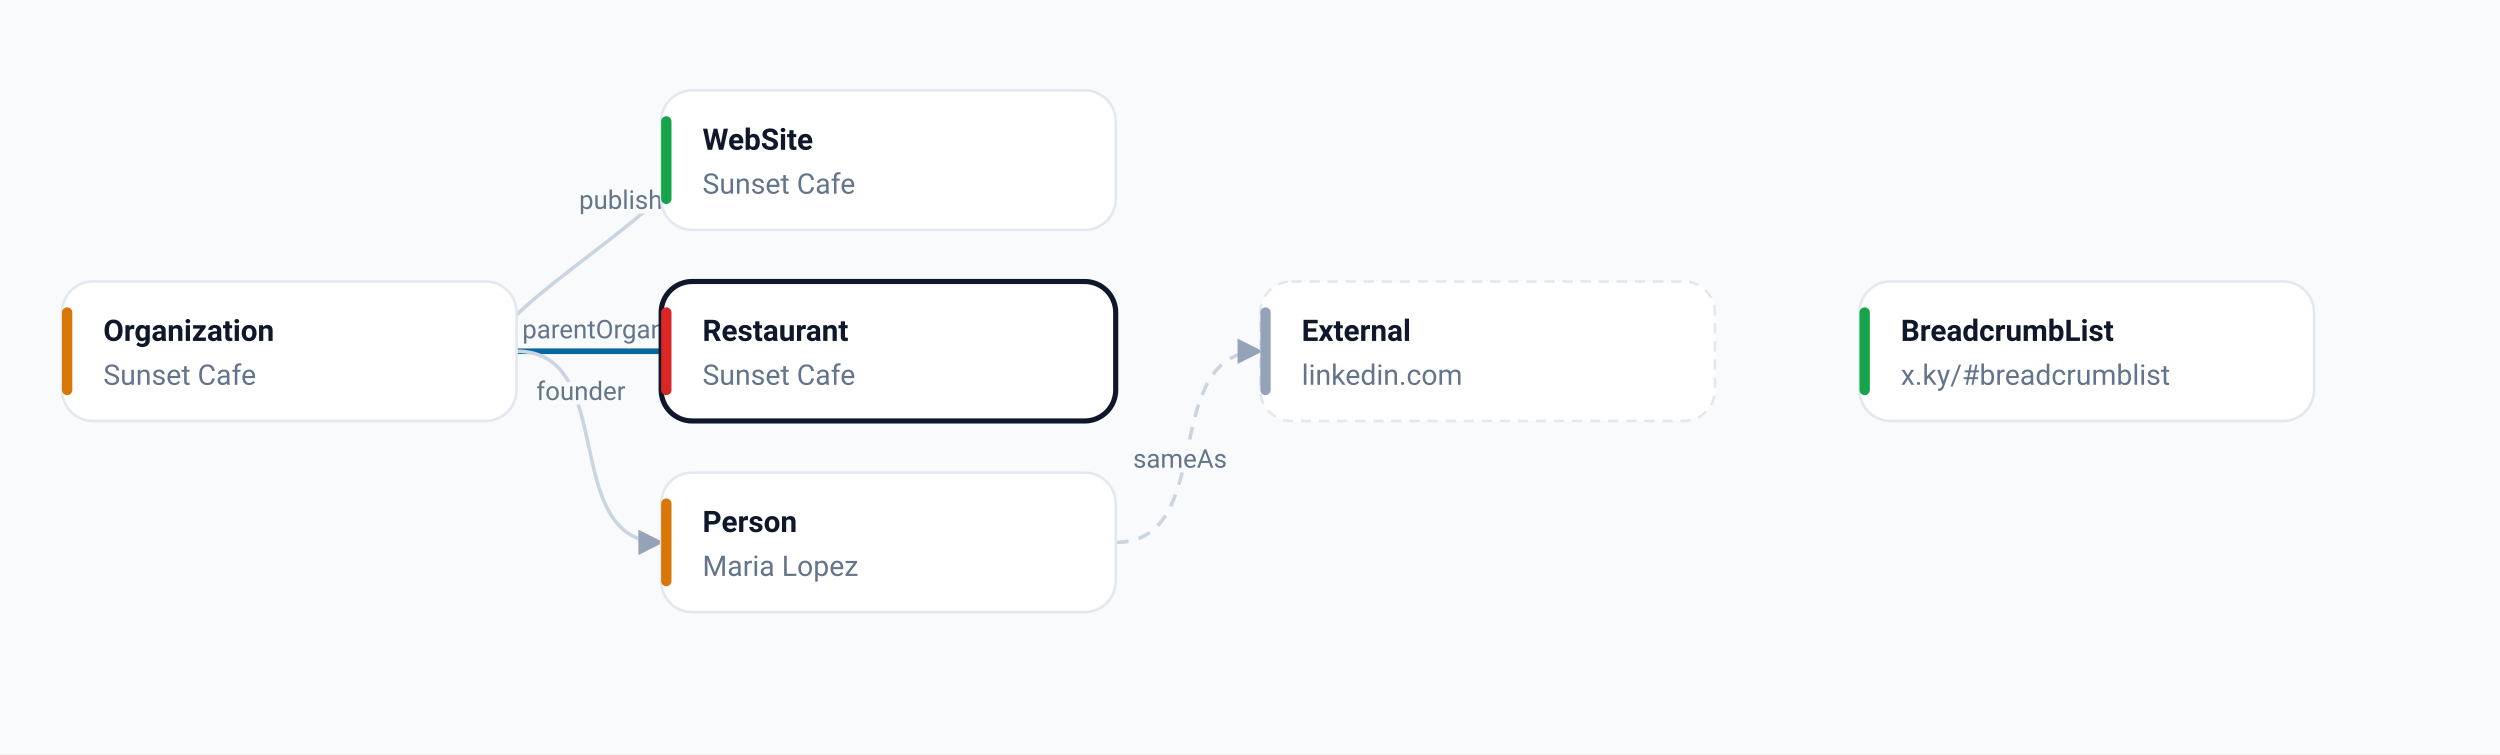
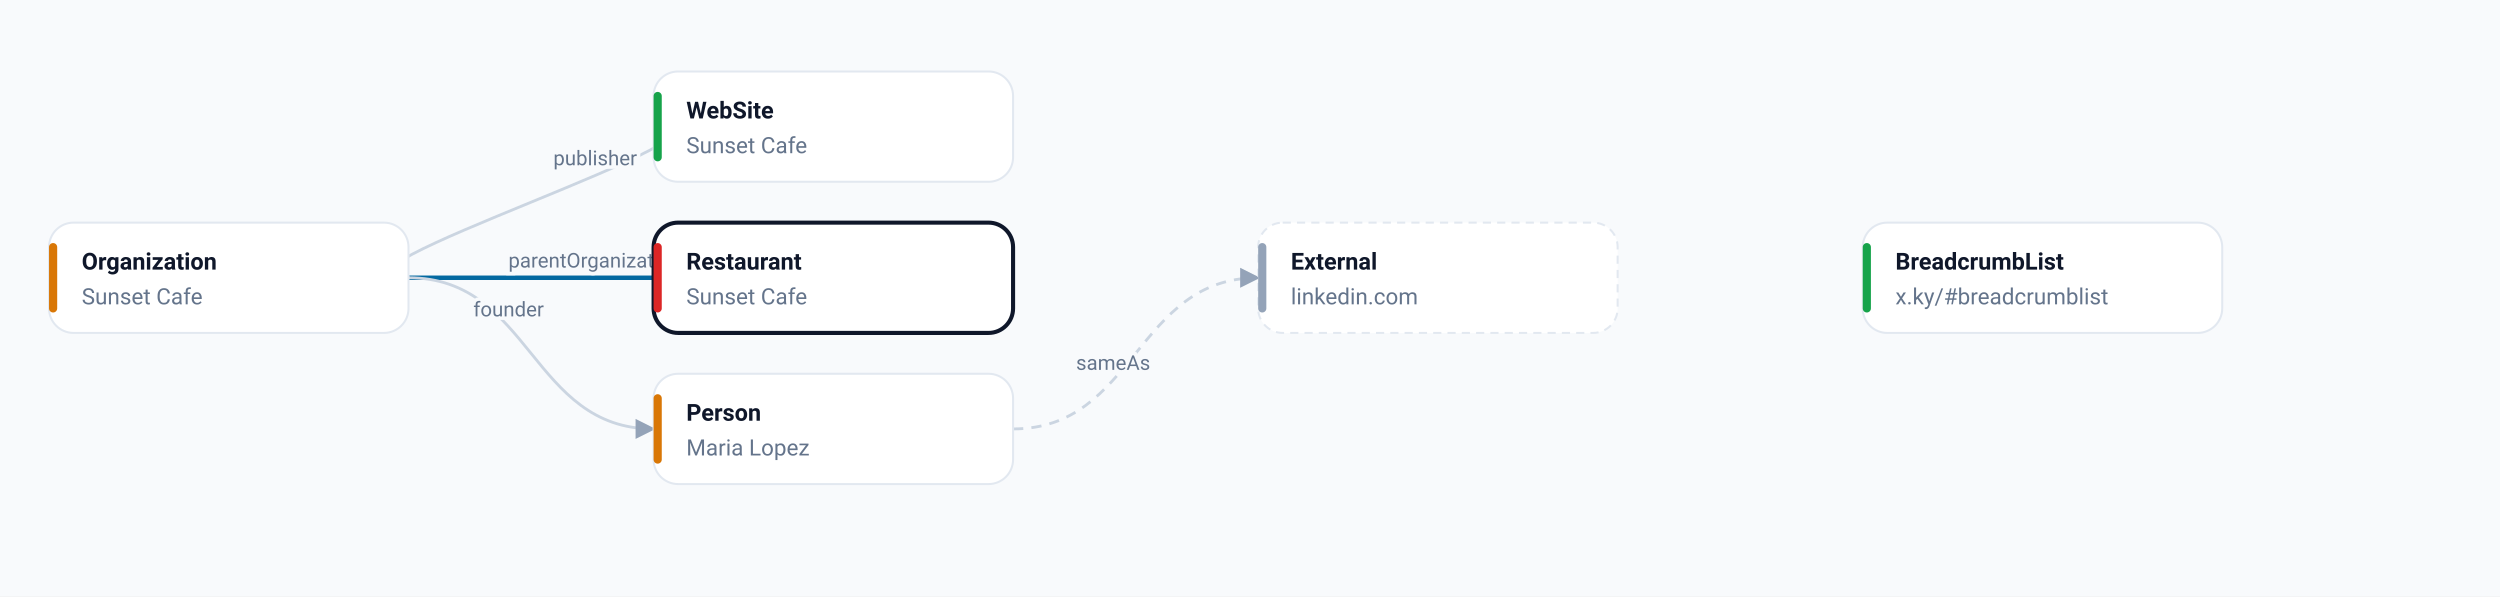
- <svg xmlns="http://www.w3.org/2000/svg" id="ttg-svg" viewBox="0 0 968 292" width="968" height="292" font-family="ui-sans-serif, system-ui, -apple-system, Segoe UI, Roboto, sans-serif">
-   <rect width="968" height="292" fill="#f8fafc" />
+ <svg xmlns="http://www.w3.org/2000/svg" id="ttg-svg" viewBox="0 0 1224 292" width="1224" height="292" font-family="ui-sans-serif, system-ui, -apple-system, Segoe UI, Roboto, sans-serif">
+   <rect width="1224" height="292" fill="#f8fafc" />
  <defs>
    <marker id="ttg-a" viewBox="0 0 10 10" refX="9" refY="5" markerWidth="7" markerHeight="7" orient="auto-start-reverse">
      <path d="M0 0 10 5 0 10z" fill="#94a3b8" />
    </marker>
    <marker id="ttg-ar" viewBox="0 0 10 10" refX="9" refY="5" markerWidth="7" markerHeight="7" orient="auto-start-reverse">
      <path d="M0 0 10 5 0 10z" fill="#dc2626" />
    </marker>
  </defs>
-   <path d="M256 62 C296 62,160 136,200 136" fill="none" stroke="#cbd5e1" stroke-width="1.4" marker-end="url(#ttg-a)" />
-   <text x="244.7" y="80.9" text-anchor="middle" font-size="10" fill="#64748b" stroke="#f8fafc" stroke-width="3.5" paint-order="stroke">publisher</text>
-   <path d="M256 136 C296 136,160 136,200 136" fill="none" stroke="#0369a1" stroke-width="2.2" marker-end="url(#ttg-a)" />
-   <text x="244.7" y="131.0" text-anchor="middle" font-size="10" fill="#64748b" stroke="#f8fafc" stroke-width="3.5" paint-order="stroke">parentOrganization</text>
-   <path d="M200 136 C240 136,216 210,256 210" fill="none" stroke="#cbd5e1" stroke-width="1.4" marker-end="url(#ttg-a)" />
-   <text x="224.9" y="154.9" text-anchor="middle" font-size="10" fill="#64748b" stroke="#f8fafc" stroke-width="3.5" paint-order="stroke">founder</text>
-   <path d="M432 210 C472 210,448 136,488 136" fill="none" stroke="#cbd5e1" stroke-width="1.4" stroke-dasharray="5 4" marker-end="url(#ttg-a)" />
-   <text x="456.9" y="181.1" text-anchor="middle" font-size="10" fill="#64748b" stroke="#f8fafc" stroke-width="3.5" paint-order="stroke">sameAs</text>
+   <path d="M320 62 C380 62,140 136,200 136" fill="none" stroke="#cbd5e1" stroke-width="1.4" marker-end="url(#ttg-a)" />
+   <text x="291.4" y="80.9" text-anchor="middle" font-size="10" fill="#64748b" stroke="#f8fafc" stroke-width="3.5" paint-order="stroke">publisher</text>
+   <path d="M320 136 C380 136,140 136,200 136" fill="none" stroke="#0369a1" stroke-width="2.2" marker-end="url(#ttg-a)" />
+   <text x="291.4" y="131.0" text-anchor="middle" font-size="10" fill="#64748b" stroke="#f8fafc" stroke-width="3.5" paint-order="stroke">parentOrganization</text>
+   <path d="M200 136 C260 136,260 210,320 210" fill="none" stroke="#cbd5e1" stroke-width="1.4" marker-end="url(#ttg-a)" />
+   <text x="249.0" y="154.9" text-anchor="middle" font-size="10" fill="#64748b" stroke="#f8fafc" stroke-width="3.5" paint-order="stroke">founder</text>
+   <path d="M496 210 C556 210,556 136,616 136" fill="none" stroke="#cbd5e1" stroke-width="1.4" stroke-dasharray="5 4" marker-end="url(#ttg-a)" />
+   <text x="545.0" y="181.1" text-anchor="middle" font-size="10" fill="#64748b" stroke="#f8fafc" stroke-width="3.5" paint-order="stroke">sameAs</text>
  <g class="ttg-node" data-i="0" style="cursor:pointer">
    <rect x="24" y="109" width="176" height="54" rx="12" fill="#ffffff" stroke="#e2e8f0" stroke-width="1" />
    <rect x="24" y="119" width="4" height="34" rx="2" fill="#d97706" />
    <text x="40" y="132" font-size="11.5" font-weight="700" fill="#0f172a">Organization</text>
    <text x="40" y="149" font-size="11" fill="#64748b">Sunset Cafe</text>
  </g>
  <g class="ttg-node" data-i="1" style="cursor:pointer">
-     <rect x="256" y="35" width="176" height="54" rx="12" fill="#ffffff" stroke="#e2e8f0" stroke-width="1" />
-     <rect x="256" y="45" width="4" height="34" rx="2" fill="#16a34a" />
-     <text x="272" y="58" font-size="11.5" font-weight="700" fill="#0f172a">WebSite</text>
-     <text x="272" y="75" font-size="11" fill="#64748b">Sunset Cafe</text>
+     <rect x="320" y="35" width="176" height="54" rx="12" fill="#ffffff" stroke="#e2e8f0" stroke-width="1" />
+     <rect x="320" y="45" width="4" height="34" rx="2" fill="#16a34a" />
+     <text x="336" y="58" font-size="11.5" font-weight="700" fill="#0f172a">WebSite</text>
+     <text x="336" y="75" font-size="11" fill="#64748b">Sunset Cafe</text>
  </g>
  <g class="ttg-node" data-i="2" style="cursor:pointer">
-     <rect x="256" y="109" width="176" height="54" rx="12" fill="#ffffff" stroke="#0f172a" stroke-width="2" />
-     <rect x="256" y="119" width="4" height="34" rx="2" fill="#dc2626" />
-     <text x="272" y="132" font-size="11.5" font-weight="700" fill="#0f172a">Restaurant</text>
-     <text x="272" y="149" font-size="11" fill="#64748b">Sunset Cafe</text>
+     <rect x="320" y="109" width="176" height="54" rx="12" fill="#ffffff" stroke="#0f172a" stroke-width="2" />
+     <rect x="320" y="119" width="4" height="34" rx="2" fill="#dc2626" />
+     <text x="336" y="132" font-size="11.5" font-weight="700" fill="#0f172a">Restaurant</text>
+     <text x="336" y="149" font-size="11" fill="#64748b">Sunset Cafe</text>
  </g>
  <g class="ttg-node" data-i="3" style="cursor:pointer">
-     <rect x="720" y="109" width="176" height="54" rx="12" fill="#ffffff" stroke="#e2e8f0" stroke-width="1" />
-     <rect x="720" y="119" width="4" height="34" rx="2" fill="#16a34a" />
-     <text x="736" y="132" font-size="11.5" font-weight="700" fill="#0f172a">BreadcrumbList</text>
-     <text x="736" y="149" font-size="11" fill="#64748b">x.ky/#breadcrumblist</text>
+     <rect x="912" y="109" width="176" height="54" rx="12" fill="#ffffff" stroke="#e2e8f0" stroke-width="1" />
+     <rect x="912" y="119" width="4" height="34" rx="2" fill="#16a34a" />
+     <text x="928" y="132" font-size="11.5" font-weight="700" fill="#0f172a">BreadcrumbList</text>
+     <text x="928" y="149" font-size="11" fill="#64748b">x.ky/#breadcrumblist</text>
  </g>
  <g class="ttg-node" data-i="4" style="cursor:pointer">
-     <rect x="256" y="183" width="176" height="54" rx="12" fill="#ffffff" stroke="#e2e8f0" stroke-width="1" />
-     <rect x="256" y="193" width="4" height="34" rx="2" fill="#d97706" />
-     <text x="272" y="206" font-size="11.5" font-weight="700" fill="#0f172a">Person</text>
-     <text x="272" y="223" font-size="11" fill="#64748b">Maria Lopez</text>
+     <rect x="320" y="183" width="176" height="54" rx="12" fill="#ffffff" stroke="#e2e8f0" stroke-width="1" />
+     <rect x="320" y="193" width="4" height="34" rx="2" fill="#d97706" />
+     <text x="336" y="206" font-size="11.5" font-weight="700" fill="#0f172a">Person</text>
+     <text x="336" y="223" font-size="11" fill="#64748b">Maria Lopez</text>
  </g>
  <g class="ttg-node" data-i="5" style="cursor:pointer">
-     <rect x="488" y="109" width="176" height="54" rx="12" fill="#ffffff" stroke="#e2e8f0" stroke-width="1" stroke-dasharray="4 3" />
-     <rect x="488" y="119" width="4" height="34" rx="2" fill="#94a3b8" />
-     <text x="504" y="132" font-size="11.5" font-weight="700" fill="#0f172a">External</text>
-     <text x="504" y="149" font-size="11" fill="#64748b">linkedin.com</text>
+     <rect x="616" y="109" width="176" height="54" rx="12" fill="#ffffff" stroke="#e2e8f0" stroke-width="1" stroke-dasharray="4 3" />
+     <rect x="616" y="119" width="4" height="34" rx="2" fill="#94a3b8" />
+     <text x="632" y="132" font-size="11.5" font-weight="700" fill="#0f172a">External</text>
+     <text x="632" y="149" font-size="11" fill="#64748b">linkedin.com</text>
  </g>
</svg>
